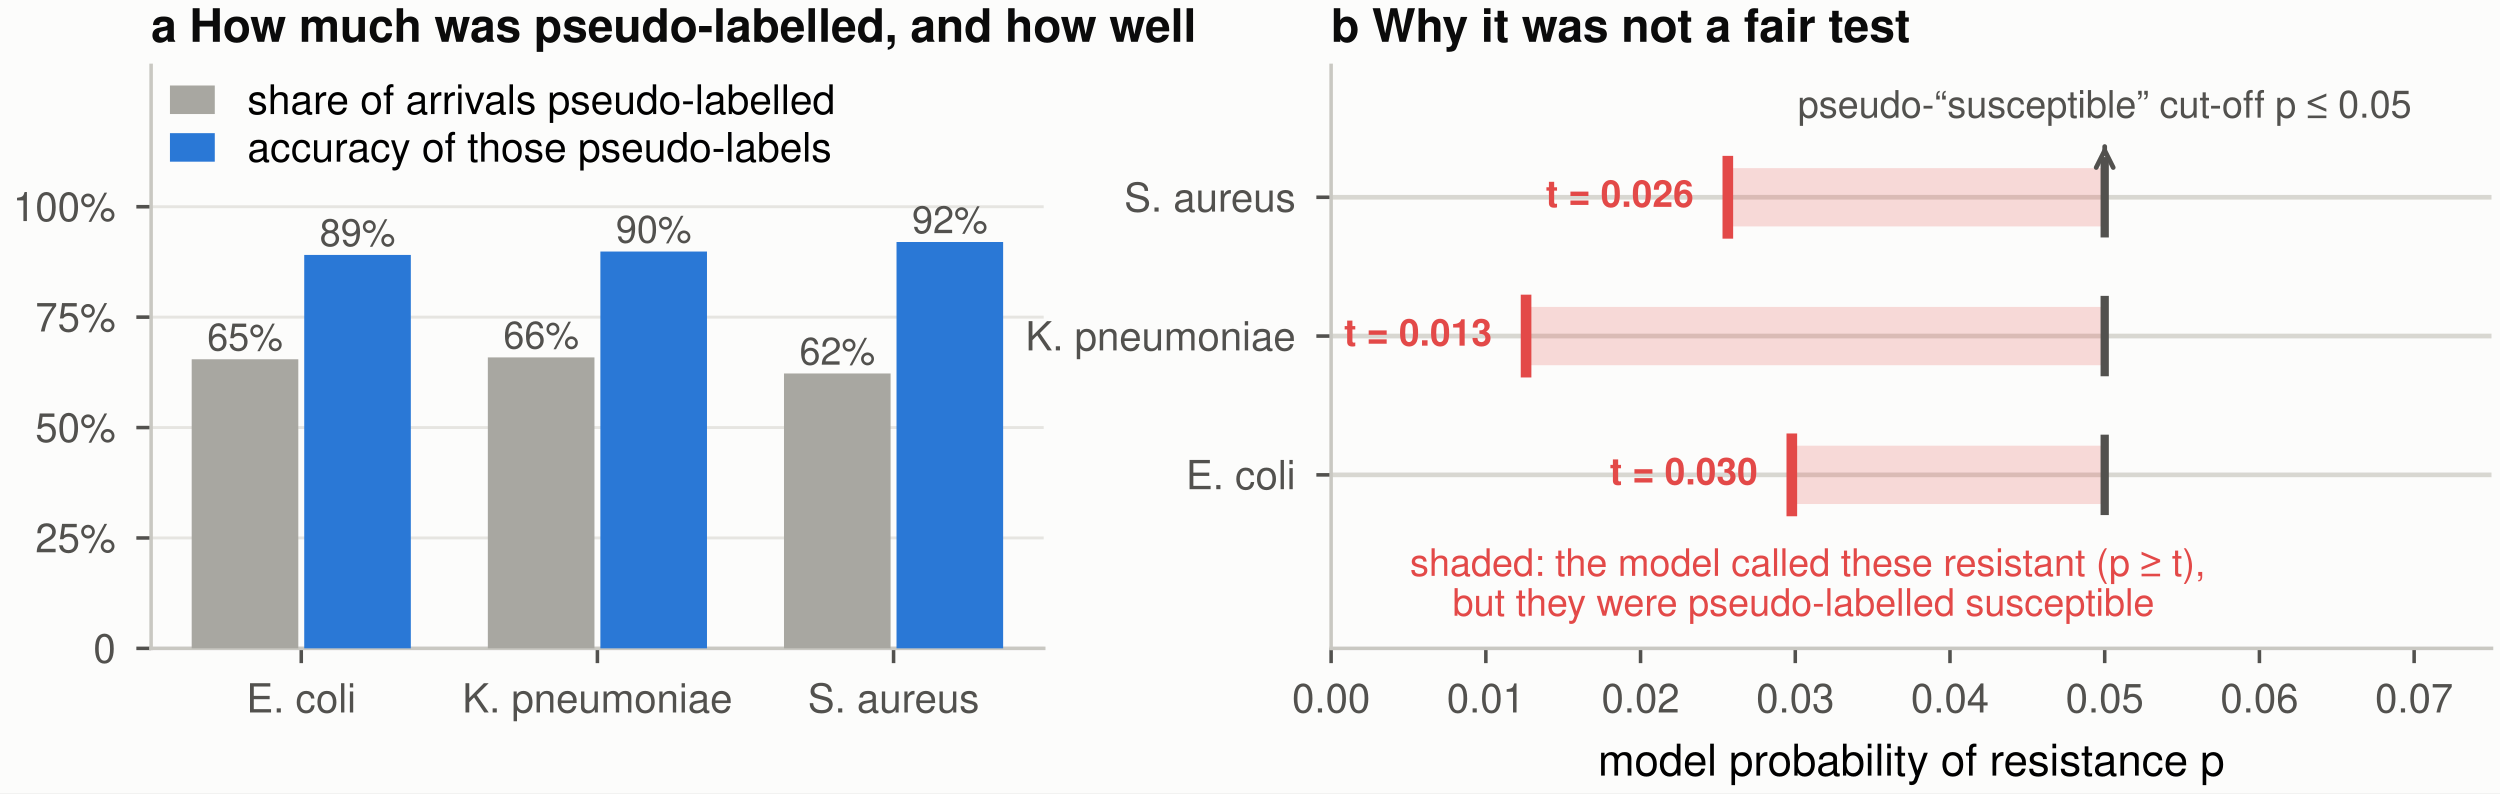
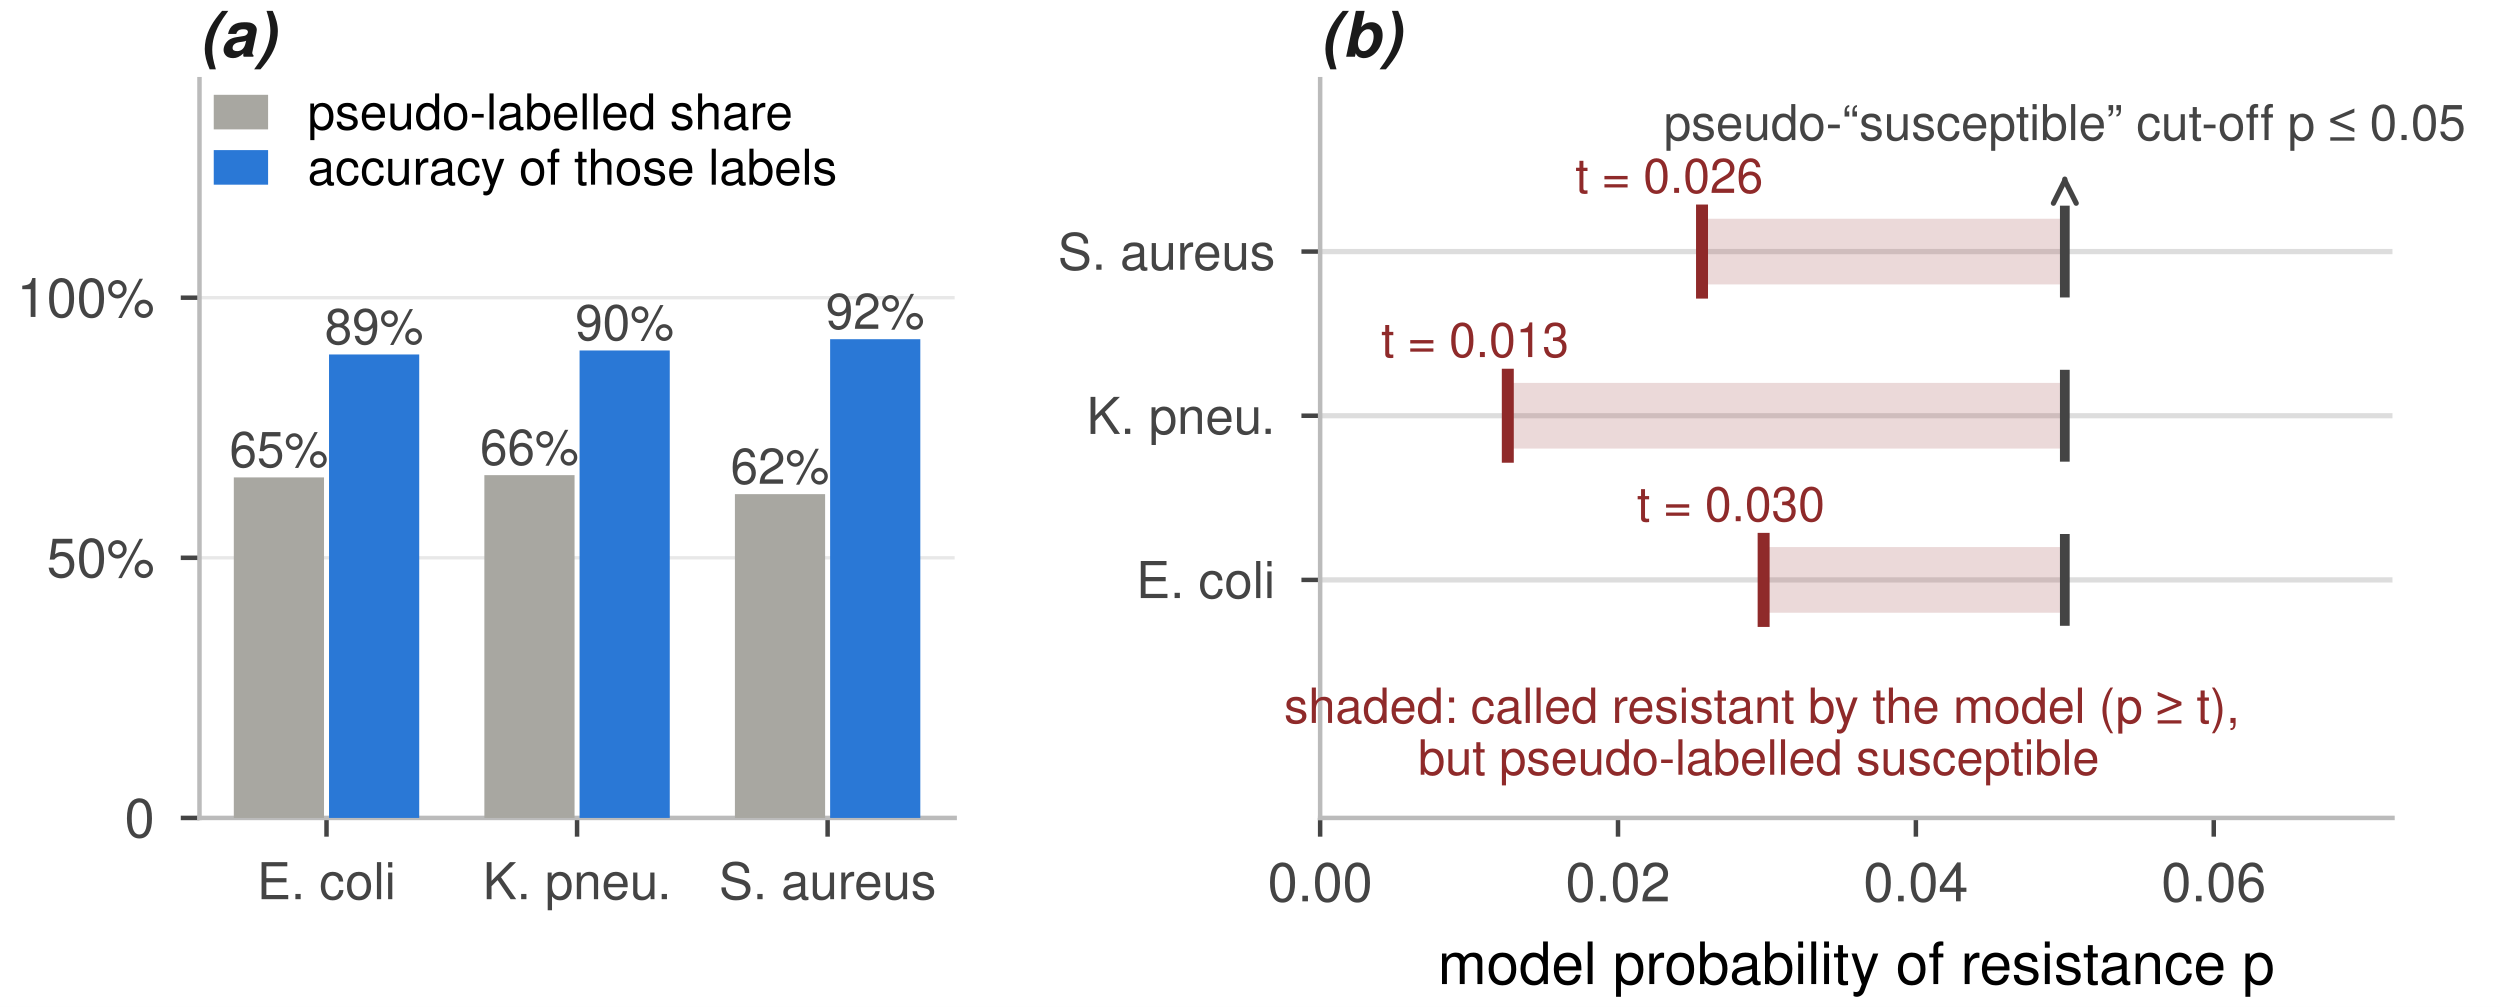
- <svg xmlns="http://www.w3.org/2000/svg" xmlns:xlink="http://www.w3.org/1999/xlink" width="423.201pt" height="134.266pt" viewBox="0 0 423.201 134.266" version="1.1">
+ <svg xmlns="http://www.w3.org/2000/svg" xmlns:xlink="http://www.w3.org/1999/xlink" width="333.962pt" height="134.51pt" viewBox="0 0 333.962 134.51" version="1.1">
  <defs>
    <style type="text/css">*{stroke-linejoin: round; stroke-linecap: butt}</style>
  </defs>
  <g id="figure_1">
    <g id="patch_1">
-       <path d="M 0 134.266  L 423.201 134.266  L 423.201 0  L 0 0  z " style="fill: #fcfcfb" />
+       <path d="M 0 134.51  L 333.962 134.51  L 333.962 0  L 0 0  z " style="fill: #ffffff" />
    </g>
    <g id="axes_1">
      <g id="patch_2">
-         <path d="M 25.581 109.755  L 176.68 109.755  L 176.68 11.072  L 25.581 11.072  z " style="fill: #fcfcfb" />
+         <path d="M 26.648 109.263  L 127.526 109.263  L 127.526 10.58  L 26.648 10.58  z " style="fill: #ffffff" />
      </g>
      <g id="matplotlib.axis_1">
        <g id="xtick_1">
          <g id="line2d_1">
            <defs>
-               <path id="m587d99f563" d="M 0 0  L 0 2.5  " style="stroke: #52514e; stroke-width: 0.6" />
+               <path id="mf6f2fe7a85" d="M 0 0  L 0 2.5  " style="stroke: #444444; stroke-width: 0.6" />
            </defs>
            <g>
-               <use xlink:href="#m587d99f563" x="50.998" y="109.755" style="fill: #52514e; stroke: #52514e; stroke-width: 0.6" />
+               <use xlink:href="#mf6f2fe7a85" x="43.617" y="109.263" style="fill: #444444; stroke: #444444; stroke-width: 0.6" />
            </g>
          </g>
          <g id="text_1">
-             <text style="fill: #52514e; font: 6.8px 'Helvetica Neue', 'Helvetica', 'Arial', 'DejaVu Sans', sans-serif; text-anchor: middle" x="50.998" y="120.611" transform="rotate(-0 50.99814 120.6107)">E. coli</text>
+             <text style="fill: #444444; font: 6.8px 'Helvetica Neue', 'Helvetica', 'Arial', 'DejaVu Sans', sans-serif; text-anchor: middle" x="43.617" y="120.119" transform="rotate(-0 43.61746 120.1187)">E. coli</text>
          </g>
        </g>
        <g id="xtick_2">
          <g id="line2d_2">
            <g>
-               <use xlink:href="#m587d99f563" x="101.13" y="109.755" style="fill: #52514e; stroke: #52514e; stroke-width: 0.6" />
+               <use xlink:href="#mf6f2fe7a85" x="77.087" y="109.263" style="fill: #444444; stroke: #444444; stroke-width: 0.6" />
            </g>
          </g>
          <g id="text_2">
-             <text style="fill: #52514e; font: 6.8px 'Helvetica Neue', 'Helvetica', 'Arial', 'DejaVu Sans', sans-serif; text-anchor: middle" x="101.13" y="120.611" transform="rotate(-0 101.1303 120.6107)">K. pneumoniae</text>
+             <text style="fill: #444444; font: 6.8px 'Helvetica Neue', 'Helvetica', 'Arial', 'DejaVu Sans', sans-serif; text-anchor: middle" x="77.087" y="120.119" transform="rotate(-0 77.0873 120.1187)">K. pneu.</text>
          </g>
        </g>
        <g id="xtick_3">
          <g id="line2d_3">
            <g>
-               <use xlink:href="#m587d99f563" x="151.263" y="109.755" style="fill: #52514e; stroke: #52514e; stroke-width: 0.6" />
+               <use xlink:href="#mf6f2fe7a85" x="110.557" y="109.263" style="fill: #444444; stroke: #444444; stroke-width: 0.6" />
            </g>
          </g>
          <g id="text_3">
-             <text style="fill: #52514e; font: 6.8px 'Helvetica Neue', 'Helvetica', 'Arial', 'DejaVu Sans', sans-serif; text-anchor: middle" x="151.263" y="120.611" transform="rotate(-0 151.2625 120.6107)">S. aureus</text>
+             <text style="fill: #444444; font: 6.8px 'Helvetica Neue', 'Helvetica', 'Arial', 'DejaVu Sans', sans-serif; text-anchor: middle" x="110.557" y="120.119" transform="rotate(-0 110.5571 120.1187)">S. aureus</text>
          </g>
        </g>
      </g>
      <g id="matplotlib.axis_2">
        <g id="ytick_1">
          <g id="line2d_4">
-             <path d="M 25.581 109.755  L 176.68 109.755  " clip-path="url(#pfecdd79d04)" style="fill: none; stroke: #e6e5e1; stroke-width: 0.5; stroke-linecap: square" />
+             <path d="M 26.648 109.263  L 127.526 109.263  " clip-path="url(#pf08276dd91)" style="fill: none; stroke: #e8e8e8; stroke-width: 0.45; stroke-linecap: square" />
          </g>
          <g id="line2d_5">
            <defs>
-               <path id="md6cb0b578d" d="M 0 0  L -2.5 0  " style="stroke: #52514e; stroke-width: 0.6" />
+               <path id="m5fc1d97b09" d="M 0 0  L -2.5 0  " style="stroke: #444444; stroke-width: 0.6" />
            </defs>
            <g>
-               <use xlink:href="#md6cb0b578d" x="25.581" y="109.755" style="fill: #52514e; stroke: #52514e; stroke-width: 0.6" />
+               <use xlink:href="#m5fc1d97b09" x="26.648" y="109.263" style="fill: #444444; stroke: #444444; stroke-width: 0.6" />
            </g>
          </g>
          <g id="text_4">
-             <text style="fill: #52514e; font: 6.8px 'Helvetica Neue', 'Helvetica', 'Arial', 'DejaVu Sans', sans-serif; text-anchor: end" x="19.581" y="112.183" transform="rotate(-0 19.58113 112.1829)">0</text>
+             <text style="fill: #444444; font: 7.2px 'Helvetica Neue', 'Helvetica', 'Arial', 'DejaVu Sans', sans-serif; text-anchor: end" x="20.648" y="111.834" transform="rotate(-0 20.64825 111.8337)">0</text>
          </g>
        </g>
        <g id="ytick_2">
          <g id="line2d_6">
-             <path d="M 25.581 91.065  L 176.68 91.065  " clip-path="url(#pfecdd79d04)" style="fill: none; stroke: #e6e5e1; stroke-width: 0.5; stroke-linecap: square" />
+             <path d="M 26.648 74.515  L 127.526 74.515  " clip-path="url(#pf08276dd91)" style="fill: none; stroke: #e8e8e8; stroke-width: 0.45; stroke-linecap: square" />
          </g>
          <g id="line2d_7">
            <g>
-               <use xlink:href="#md6cb0b578d" x="25.581" y="91.065" style="fill: #52514e; stroke: #52514e; stroke-width: 0.6" />
+               <use xlink:href="#m5fc1d97b09" x="26.648" y="74.515" style="fill: #444444; stroke: #444444; stroke-width: 0.6" />
            </g>
          </g>
          <g id="text_5">
-             <text style="fill: #52514e; font: 6.8px 'Helvetica Neue', 'Helvetica', 'Arial', 'DejaVu Sans', sans-serif; text-anchor: end" x="19.581" y="93.493" transform="rotate(-0 19.58113 93.49286)">25%</text>
+             <text style="fill: #444444; font: 7.2px 'Helvetica Neue', 'Helvetica', 'Arial', 'DejaVu Sans', sans-serif; text-anchor: end" x="20.648" y="77.086" transform="rotate(-0 20.64825 77.08609)">50%</text>
          </g>
        </g>
        <g id="ytick_3">
          <g id="line2d_8">
-             <path d="M 25.581 72.375  L 176.68 72.375  " clip-path="url(#pfecdd79d04)" style="fill: none; stroke: #e6e5e1; stroke-width: 0.5; stroke-linecap: square" />
+             <path d="M 26.648 39.768  L 127.526 39.768  " clip-path="url(#pf08276dd91)" style="fill: none; stroke: #e8e8e8; stroke-width: 0.45; stroke-linecap: square" />
          </g>
          <g id="line2d_9">
            <g>
-               <use xlink:href="#md6cb0b578d" x="25.581" y="72.375" style="fill: #52514e; stroke: #52514e; stroke-width: 0.6" />
+               <use xlink:href="#m5fc1d97b09" x="26.648" y="39.768" style="fill: #444444; stroke: #444444; stroke-width: 0.6" />
            </g>
          </g>
          <g id="text_6">
-             <text style="fill: #52514e; font: 6.8px 'Helvetica Neue', 'Helvetica', 'Arial', 'DejaVu Sans', sans-serif; text-anchor: end" x="19.581" y="74.803" transform="rotate(-0 19.58113 74.80286)">50%</text>
-           </g>
-         </g>
-         <g id="ytick_4">
-           <g id="line2d_10">
-             <path d="M 25.581 53.685  L 176.68 53.685  " clip-path="url(#pfecdd79d04)" style="fill: none; stroke: #e6e5e1; stroke-width: 0.5; stroke-linecap: square" />
-           </g>
-           <g id="line2d_11">
-             <g>
-               <use xlink:href="#md6cb0b578d" x="25.581" y="53.685" style="fill: #52514e; stroke: #52514e; stroke-width: 0.6" />
-             </g>
-           </g>
-           <g id="text_7">
-             <text style="fill: #52514e; font: 6.8px 'Helvetica Neue', 'Helvetica', 'Arial', 'DejaVu Sans', sans-serif; text-anchor: end" x="19.581" y="56.113" transform="rotate(-0 19.58113 56.11286)">75%</text>
-           </g>
-         </g>
-         <g id="ytick_5">
-           <g id="line2d_12">
-             <path d="M 25.581 34.995  L 176.68 34.995  " clip-path="url(#pfecdd79d04)" style="fill: none; stroke: #e6e5e1; stroke-width: 0.5; stroke-linecap: square" />
-           </g>
-           <g id="line2d_13">
-             <g>
-               <use xlink:href="#md6cb0b578d" x="25.581" y="34.995" style="fill: #52514e; stroke: #52514e; stroke-width: 0.6" />
-             </g>
-           </g>
-           <g id="text_8">
-             <text style="fill: #52514e; font: 6.8px 'Helvetica Neue', 'Helvetica', 'Arial', 'DejaVu Sans', sans-serif; text-anchor: end" x="19.581" y="37.423" transform="rotate(-0 19.58113 37.42286)">100%</text>
+             <text style="fill: #444444; font: 7.2px 'Helvetica Neue', 'Helvetica', 'Arial', 'DejaVu Sans', sans-serif; text-anchor: end" x="20.648" y="42.338" transform="rotate(-0 20.64825 42.33849)">100%</text>
          </g>
        </g>
      </g>
      <g id="patch_3">
-         <path d="M 25.581 109.755  L 25.581 11.072  " style="fill: none; stroke: #c9c8c2; stroke-width: 0.6; stroke-linejoin: miter; stroke-linecap: square" />
+         <path d="M 26.648 109.263  L 26.648 10.58  " style="fill: none; stroke: #bbbbbb; stroke-width: 0.6; stroke-linejoin: miter; stroke-linecap: square" />
      </g>
      <g id="patch_4">
-         <path d="M 25.581 109.755  L 176.68 109.755  " style="fill: none; stroke: #c9c8c2; stroke-width: 0.6; stroke-linejoin: miter; stroke-linecap: square" />
+         <path d="M 26.648 109.263  L 127.526 109.263  " style="fill: none; stroke: #bbbbbb; stroke-width: 0.6; stroke-linejoin: miter; stroke-linecap: square" />
      </g>
      <g id="patch_5">
-         <path d="M 32.449 109.755  L 50.497 109.755  L 50.497 60.821  L 32.449 60.821  z " clip-path="url(#pfecdd79d04)" style="fill: #a8a7a1" />
+         <path d="M 31.234 109.263  L 43.283 109.263  L 43.283 63.775  L 31.234 63.775  z " clip-path="url(#pf08276dd91)" style="fill: #a8a7a1" />
      </g>
      <g id="patch_6">
-         <path d="M 82.581 109.755  L 100.629 109.755  L 100.629 60.497  L 82.581 60.497  z " clip-path="url(#pfecdd79d04)" style="fill: #a8a7a1" />
+         <path d="M 64.703 109.263  L 76.753 109.263  L 76.753 63.474  L 64.703 63.474  z " clip-path="url(#pf08276dd91)" style="fill: #a8a7a1" />
      </g>
      <g id="patch_7">
-         <path d="M 132.714 109.755  L 150.761 109.755  L 150.761 63.223  L 132.714 63.223  z " clip-path="url(#pfecdd79d04)" style="fill: #a8a7a1" />
+         <path d="M 98.173 109.263  L 110.222 109.263  L 110.222 66.008  L 98.173 66.008  z " clip-path="url(#pf08276dd91)" style="fill: #a8a7a1" />
      </g>
      <g id="patch_8">
-         <path d="M 51.499 109.755  L 69.547 109.755  L 69.547 43.151  L 51.499 43.151  z " clip-path="url(#pfecdd79d04)" style="fill: #2a78d6" />
+         <path d="M 43.952 109.263  L 56.001 109.263  L 56.001 47.35  L 43.952 47.35  z " clip-path="url(#pf08276dd91)" style="fill: #2a78d6" />
      </g>
      <g id="patch_9">
-         <path d="M 101.632 109.755  L 119.679 109.755  L 119.679 42.578  L 101.632 42.578  z " clip-path="url(#pfecdd79d04)" style="fill: #2a78d6" />
+         <path d="M 77.422 109.263  L 89.471 109.263  L 89.471 46.816  L 77.422 46.816  z " clip-path="url(#pf08276dd91)" style="fill: #2a78d6" />
      </g>
      <g id="patch_10">
-         <path d="M 151.764 109.755  L 169.811 109.755  L 169.811 40.964  L 151.764 40.964  z " clip-path="url(#pfecdd79d04)" style="fill: #2a78d6" />
+         <path d="M 110.892 109.263  L 122.941 109.263  L 122.941 45.316  L 110.892 45.316  z " clip-path="url(#pf08276dd91)" style="fill: #2a78d6" />
+       </g>
+       <g id="text_7">
+         <text style="fill: #444444; font: 6.6px 'Helvetica Neue', 'Helvetica', 'Arial', 'DejaVu Sans', sans-serif; text-anchor: middle" x="37.258" y="62.386" transform="rotate(-0 37.25819 62.38551)">65%</text>
+       </g>
+       <g id="text_8">
+         <text style="fill: #444444; font: 6.6px 'Helvetica Neue', 'Helvetica', 'Arial', 'DejaVu Sans', sans-serif; text-anchor: middle" x="49.977" y="45.96" transform="rotate(-0 49.97673 45.95982)">89%</text>
      </g>
      <g id="text_9">
-         <text style="fill: #52514e; font: 6.4px 'Helvetica Neue', 'Helvetica', 'Arial', 'DejaVu Sans', sans-serif; text-anchor: middle" x="41.473" y="59.326" transform="rotate(-0 41.47303 59.32615)">65%</text>
+         <text style="fill: #444444; font: 6.6px 'Helvetica Neue', 'Helvetica', 'Arial', 'DejaVu Sans', sans-serif; text-anchor: middle" x="70.728" y="62.084" transform="rotate(-0 70.72803 62.08419)">66%</text>
      </g>
      <g id="text_10">
-         <text style="fill: #52514e; font: 6.4px 'Helvetica Neue', 'Helvetica', 'Arial', 'DejaVu Sans', sans-serif; text-anchor: middle" x="91.605" y="59.002" transform="rotate(-0 91.60521 59.002)">66%</text>
+         <text style="fill: #444444; font: 6.6px 'Helvetica Neue', 'Helvetica', 'Arial', 'DejaVu Sans', sans-serif; text-anchor: middle" x="83.447" y="45.426" transform="rotate(-0 83.44657 45.42648)">90%</text>
      </g>
      <g id="text_11">
-         <text style="fill: #52514e; font: 6.4px 'Helvetica Neue', 'Helvetica', 'Arial', 'DejaVu Sans', sans-serif; text-anchor: middle" x="141.737" y="61.728" transform="rotate(-0 141.7374 61.7281)">62%</text>
+         <text style="fill: #444444; font: 6.6px 'Helvetica Neue', 'Helvetica', 'Arial', 'DejaVu Sans', sans-serif; text-anchor: middle" x="104.198" y="64.618" transform="rotate(-0 104.1979 64.61831)">62%</text>
      </g>
      <g id="text_12">
-         <text style="fill: #52514e; font: 6.4px 'Helvetica Neue', 'Helvetica', 'Arial', 'DejaVu Sans', sans-serif; text-anchor: middle" x="60.523" y="41.656" transform="rotate(-0 60.52326 41.65609)">89%</text>
+         <text style="fill: #444444; font: 6.6px 'Helvetica Neue', 'Helvetica', 'Arial', 'DejaVu Sans', sans-serif; text-anchor: middle" x="116.916" y="43.926" transform="rotate(-0 116.9164 43.92616)">92%</text>
      </g>
      <g id="text_13">
-         <text style="fill: #52514e; font: 6.4px 'Helvetica Neue', 'Helvetica', 'Arial', 'DejaVu Sans', sans-serif; text-anchor: middle" x="110.655" y="41.082" transform="rotate(-0 110.6554 41.08235)">90%</text>
-       </g>
-       <g id="text_14">
-         <text style="fill: #52514e; font: 6.4px 'Helvetica Neue', 'Helvetica', 'Arial', 'DejaVu Sans', sans-serif; text-anchor: middle" x="160.788" y="39.468" transform="rotate(-0 160.7876 39.46836)">92%</text>
-       </g>
-       <g id="text_15">
-         <text style="fill: #0b0b0b; font: 700 7.8px 'Helvetica Neue', 'Helvetica', 'Arial', 'DejaVu Sans', sans-serif; text-anchor: start" x="25.581" y="7.072" transform="rotate(-0 25.58113 7.071844)">a  How much was pseudo-labelled, and how well</text>
+         <text style="fill: #1a1a1a; font: italic 700 8.4px 'Helvetica Neue', 'Helvetica', 'Arial', 'DejaVu Sans', sans-serif; text-anchor: start" x="26.648" y="7.58" transform="rotate(-0 26.64825 7.579875)">(a)</text>
      </g>
      <g id="legend_1">
        <g id="patch_11">
-           <path d="M 28.769 19.303  L 36.359 19.303  L 36.359 14.473  L 28.769 14.473  z " style="fill: #a8a7a1" />
-         </g>
-         <g id="text_16">
-           <text style="font: 6.9px 'Helvetica Neue', 'Helvetica', 'Arial', 'DejaVu Sans', sans-serif; text-anchor: start" x="41.879" y="19.303" transform="rotate(-0 41.87916 19.30336)">share of arrivals pseudo-labelled</text>
+           <path d="M 28.553 17.285  L 35.813 17.285  L 35.813 12.665  L 28.553 12.665  z " style="fill: #a8a7a1" />
+         </g>
+         <g id="text_14">
+           <text style="font: 6.6px 'Helvetica Neue', 'Helvetica', 'Arial', 'DejaVu Sans', sans-serif; text-anchor: start" x="41.093" y="17.285" transform="rotate(-0 41.09313 17.28536)">pseudo-labelled share</text>
        </g>
        <g id="patch_12">
-           <path d="M 28.769 27.37  L 36.359 27.37  L 36.359 22.54  L 28.769 22.54  z " style="fill: #2a78d6" />
-         </g>
-         <g id="text_17">
-           <text style="font: 6.9px 'Helvetica Neue', 'Helvetica', 'Arial', 'DejaVu Sans', sans-serif; text-anchor: start" x="41.879" y="27.37" transform="rotate(-0 41.87916 27.36989)">accuracy of those pseudo-labels</text>
+           <path d="M 28.553 24.671  L 35.813 24.671  L 35.813 20.051  L 28.553 20.051  z " style="fill: #2a78d6" />
+         </g>
+         <g id="text_15">
+           <text style="font: 6.6px 'Helvetica Neue', 'Helvetica', 'Arial', 'DejaVu Sans', sans-serif; text-anchor: start" x="41.093" y="24.671" transform="rotate(-0 41.09313 24.67117)">accuracy of those labels</text>
        </g>
      </g>
    </g>
    <g id="axes_2">
      <g id="patch_13">
-         <path d="M 225.333 109.755  L 421.761 109.755  L 421.761 11.072  L 225.333 11.072  z " style="fill: #fcfcfb" />
+         <path d="M 176.351 109.263  L 319.598 109.263  L 319.598 10.58  L 176.351 10.58  z " style="fill: #ffffff" />
      </g>
      <g id="matplotlib.axis_3">
        <g id="xtick_4">
+           <g id="line2d_10">
+             <g>
+               <use xlink:href="#mf6f2fe7a85" x="176.351" y="109.263" style="fill: #444444; stroke: #444444; stroke-width: 0.6" />
+             </g>
+           </g>
+           <g id="text_16">
+             <text style="fill: #444444; font: 7.2px 'Helvetica Neue', 'Helvetica', 'Arial', 'DejaVu Sans', sans-serif; text-anchor: middle" x="176.351" y="120.404" transform="rotate(-0 176.3513 120.4043)">0.00</text>
+           </g>
+         </g>
+         <g id="xtick_5">
+           <g id="line2d_11">
+             <g>
+               <use xlink:href="#mf6f2fe7a85" x="216.142" y="109.263" style="fill: #444444; stroke: #444444; stroke-width: 0.6" />
+             </g>
+           </g>
+           <g id="text_17">
+             <text style="fill: #444444; font: 7.2px 'Helvetica Neue', 'Helvetica', 'Arial', 'DejaVu Sans', sans-serif; text-anchor: middle" x="216.142" y="120.404" transform="rotate(-0 216.1422 120.4043)">0.02</text>
+           </g>
+         </g>
+         <g id="xtick_6">
+           <g id="line2d_12">
+             <g>
+               <use xlink:href="#mf6f2fe7a85" x="255.933" y="109.263" style="fill: #444444; stroke: #444444; stroke-width: 0.6" />
+             </g>
+           </g>
+           <g id="text_18">
+             <text style="fill: #444444; font: 7.2px 'Helvetica Neue', 'Helvetica', 'Arial', 'DejaVu Sans', sans-serif; text-anchor: middle" x="255.933" y="120.404" transform="rotate(-0 255.933 120.4043)">0.04</text>
+           </g>
+         </g>
+         <g id="xtick_7">
+           <g id="line2d_13">
+             <g>
+               <use xlink:href="#mf6f2fe7a85" x="295.724" y="109.263" style="fill: #444444; stroke: #444444; stroke-width: 0.6" />
+             </g>
+           </g>
+           <g id="text_19">
+             <text style="fill: #444444; font: 7.2px 'Helvetica Neue', 'Helvetica', 'Arial', 'DejaVu Sans', sans-serif; text-anchor: middle" x="295.724" y="120.404" transform="rotate(-0 295.7238 120.4043)">0.06</text>
+           </g>
+         </g>
+         <g id="text_20">
+           <text style="font: 7.8px 'Helvetica Neue', 'Helvetica', 'Arial', 'DejaVu Sans', sans-serif; text-anchor: middle" x="247.975" y="131.455" transform="rotate(-0 247.9748 131.4548)">model probability of resistance  p</text>
+         </g>
+       </g>
+       <g id="matplotlib.axis_4">
+         <g id="ytick_4">
          <g id="line2d_14">
            <g>
-               <use xlink:href="#m587d99f563" x="225.333" y="109.755" style="fill: #52514e; stroke: #52514e; stroke-width: 0.6" />
-             </g>
-           </g>
-           <g id="text_18">
-             <text style="fill: #52514e; font: 6.8px 'Helvetica Neue', 'Helvetica', 'Arial', 'DejaVu Sans', sans-serif; text-anchor: middle" x="225.333" y="120.611" transform="rotate(-0 225.3332 120.6107)">0.00</text>
-           </g>
-         </g>
-         <g id="xtick_5">
+               <use xlink:href="#m5fc1d97b09" x="176.351" y="77.465" style="fill: #444444; stroke: #444444; stroke-width: 0.6" />
+             </g>
+           </g>
+           <g id="text_21">
+             <text style="fill: #444444; font: 6.8px 'Helvetica Neue', 'Helvetica', 'Arial', 'DejaVu Sans', sans-serif; text-anchor: end" x="170.351" y="79.893" transform="rotate(-0 170.3513 79.89297)">E. coli</text>
+           </g>
+         </g>
+         <g id="ytick_5">
          <g id="line2d_15">
            <g>
-               <use xlink:href="#m587d99f563" x="251.524" y="109.755" style="fill: #52514e; stroke: #52514e; stroke-width: 0.6" />
-             </g>
-           </g>
-           <g id="text_19">
-             <text style="fill: #52514e; font: 6.8px 'Helvetica Neue', 'Helvetica', 'Arial', 'DejaVu Sans', sans-serif; text-anchor: middle" x="251.524" y="120.611" transform="rotate(-0 251.5236 120.6107)">0.01</text>
-           </g>
-         </g>
-         <g id="xtick_6">
+               <use xlink:href="#m5fc1d97b09" x="176.351" y="55.536" style="fill: #444444; stroke: #444444; stroke-width: 0.6" />
+             </g>
+           </g>
+           <g id="text_22">
+             <text style="fill: #444444; font: 6.8px 'Helvetica Neue', 'Helvetica', 'Arial', 'DejaVu Sans', sans-serif; text-anchor: end" x="170.351" y="57.963" transform="rotate(-0 170.3513 57.96337)">K. pneu.</text>
+           </g>
+         </g>
+         <g id="ytick_6">
          <g id="line2d_16">
            <g>
-               <use xlink:href="#m587d99f563" x="277.714" y="109.755" style="fill: #52514e; stroke: #52514e; stroke-width: 0.6" />
-             </g>
-           </g>
-           <g id="text_20">
-             <text style="fill: #52514e; font: 6.8px 'Helvetica Neue', 'Helvetica', 'Arial', 'DejaVu Sans', sans-serif; text-anchor: middle" x="277.714" y="120.611" transform="rotate(-0 277.714 120.6107)">0.02</text>
-           </g>
-         </g>
-         <g id="xtick_7">
-           <g id="line2d_17">
-             <g>
-               <use xlink:href="#m587d99f563" x="303.904" y="109.755" style="fill: #52514e; stroke: #52514e; stroke-width: 0.6" />
-             </g>
-           </g>
-           <g id="text_21">
-             <text style="fill: #52514e; font: 6.8px 'Helvetica Neue', 'Helvetica', 'Arial', 'DejaVu Sans', sans-serif; text-anchor: middle" x="303.904" y="120.611" transform="rotate(-0 303.9044 120.6107)">0.03</text>
-           </g>
-         </g>
-         <g id="xtick_8">
-           <g id="line2d_18">
-             <g>
-               <use xlink:href="#m587d99f563" x="330.095" y="109.755" style="fill: #52514e; stroke: #52514e; stroke-width: 0.6" />
-             </g>
-           </g>
-           <g id="text_22">
-             <text style="fill: #52514e; font: 6.8px 'Helvetica Neue', 'Helvetica', 'Arial', 'DejaVu Sans', sans-serif; text-anchor: middle" x="330.095" y="120.611" transform="rotate(-0 330.0948 120.6107)">0.04</text>
-           </g>
-         </g>
-         <g id="xtick_9">
-           <g id="line2d_19">
-             <g>
-               <use xlink:href="#m587d99f563" x="356.285" y="109.755" style="fill: #52514e; stroke: #52514e; stroke-width: 0.6" />
+               <use xlink:href="#m5fc1d97b09" x="176.351" y="33.606" style="fill: #444444; stroke: #444444; stroke-width: 0.6" />
            </g>
          </g>
          <g id="text_23">
-             <text style="fill: #52514e; font: 6.8px 'Helvetica Neue', 'Helvetica', 'Arial', 'DejaVu Sans', sans-serif; text-anchor: middle" x="356.285" y="120.611" transform="rotate(-0 356.2852 120.6107)">0.05</text>
-           </g>
-         </g>
-         <g id="xtick_10">
-           <g id="line2d_20">
-             <g>
-               <use xlink:href="#m587d99f563" x="382.476" y="109.755" style="fill: #52514e; stroke: #52514e; stroke-width: 0.6" />
-             </g>
-           </g>
-           <g id="text_24">
-             <text style="fill: #52514e; font: 6.8px 'Helvetica Neue', 'Helvetica', 'Arial', 'DejaVu Sans', sans-serif; text-anchor: middle" x="382.476" y="120.611" transform="rotate(-0 382.4755 120.6107)">0.06</text>
-           </g>
-         </g>
-         <g id="xtick_11">
-           <g id="line2d_21">
-             <g>
-               <use xlink:href="#m587d99f563" x="408.666" y="109.755" style="fill: #52514e; stroke: #52514e; stroke-width: 0.6" />
-             </g>
-           </g>
-           <g id="text_25">
-             <text style="fill: #52514e; font: 6.8px 'Helvetica Neue', 'Helvetica', 'Arial', 'DejaVu Sans', sans-serif; text-anchor: middle" x="408.666" y="120.611" transform="rotate(-0 408.6659 120.6107)">0.07</text>
-           </g>
-         </g>
-         <g id="text_26">
-           <text style="font: 7.4px 'Helvetica Neue', 'Helvetica', 'Arial', 'DejaVu Sans', sans-serif; text-anchor: middle" x="323.547" y="131.294" transform="rotate(-0 323.5472 131.2935)">model probability of resistance  p</text>
-         </g>
-       </g>
-       <g id="matplotlib.axis_4">
-         <g id="ytick_6">
-           <g id="line2d_22">
-             <g>
-               <use xlink:href="#md6cb0b578d" x="225.333" y="80.385" style="fill: #52514e; stroke: #52514e; stroke-width: 0.6" />
-             </g>
-           </g>
-           <g id="text_27">
-             <text style="fill: #52514e; font: 6.8px 'Helvetica Neue', 'Helvetica', 'Arial', 'DejaVu Sans', sans-serif; text-anchor: end" x="219.333" y="82.813" transform="rotate(-0 219.3332 82.81286)">E. coli</text>
-           </g>
-         </g>
-         <g id="ytick_7">
-           <g id="line2d_23">
-             <g>
-               <use xlink:href="#md6cb0b578d" x="225.333" y="56.889" style="fill: #52514e; stroke: #52514e; stroke-width: 0.6" />
-             </g>
-           </g>
-           <g id="text_28">
-             <text style="fill: #52514e; font: 6.8px 'Helvetica Neue', 'Helvetica', 'Arial', 'DejaVu Sans', sans-serif; text-anchor: end" x="219.333" y="59.317" transform="rotate(-0 219.3332 59.31686)">K. pneumoniae</text>
-           </g>
-         </g>
-         <g id="ytick_8">
-           <g id="line2d_24">
-             <g>
-               <use xlink:href="#md6cb0b578d" x="225.333" y="33.393" style="fill: #52514e; stroke: #52514e; stroke-width: 0.6" />
-             </g>
-           </g>
-           <g id="text_29">
-             <text style="fill: #52514e; font: 6.8px 'Helvetica Neue', 'Helvetica', 'Arial', 'DejaVu Sans', sans-serif; text-anchor: end" x="219.333" y="35.821" transform="rotate(-0 219.3332 35.82086)">S. aureus</text>
-           </g>
-         </g>
+             <text style="fill: #444444; font: 6.8px 'Helvetica Neue', 'Helvetica', 'Arial', 'DejaVu Sans', sans-serif; text-anchor: end" x="170.351" y="36.034" transform="rotate(-0 170.3513 36.03377)">S. aureus</text>
+           </g>
+         </g>
+       </g>
+       <g id="line2d_17">
+         <path d="M 176.351 77.465  L 319.598 77.465  " clip-path="url(#p6f8ebe5b0e)" style="fill: none; stroke: #dddddd; stroke-width: 0.7; stroke-linecap: square" />
+       </g>
+       <g id="line2d_18">
+         <path d="M 176.351 55.536  L 319.598 55.536  " clip-path="url(#p6f8ebe5b0e)" style="fill: none; stroke: #dddddd; stroke-width: 0.7; stroke-linecap: square" />
+       </g>
+       <g id="line2d_19">
+         <path d="M 176.351 33.606  L 319.598 33.606  " clip-path="url(#p6f8ebe5b0e)" style="fill: none; stroke: #dddddd; stroke-width: 0.7; stroke-linecap: square" />
+       </g>
+       <g id="patch_14">
+         <path d="M 176.351 109.263  L 176.351 10.58  " style="fill: none; stroke: #bbbbbb; stroke-width: 0.6; stroke-linejoin: miter; stroke-linecap: square" />
+       </g>
+       <g id="patch_15">
+         <path d="M 176.351 109.263  L 319.598 109.263  " style="fill: none; stroke: #bbbbbb; stroke-width: 0.6; stroke-linejoin: miter; stroke-linecap: square" />
+       </g>
+       <g id="patch_16">
+         <path d="M 235.594 81.851  L 275.828 81.851  L 275.828 73.079  L 235.594 73.079  z " clip-path="url(#p6f8ebe5b0e)" style="fill: #8f2a2a; opacity: 0.18" />
+       </g>
+       <g id="text_24">
+         <text style="fill: #8f2a2a; font: 6.4px 'Helvetica Neue', 'Helvetica', 'Arial', 'DejaVu Sans', sans-serif; text-anchor: middle" x="231.217" y="69.625" transform="rotate(-0 231.2166 69.62528)">t = 0.030</text>
+       </g>
+       <g id="patch_17">
+         <path d="M 201.42 59.921  L 275.828 59.921  L 275.828 51.15  L 201.42 51.15  z " clip-path="url(#p6f8ebe5b0e)" style="fill: #8f2a2a; opacity: 0.18" />
+       </g>
+       <g id="text_25">
+         <text style="fill: #8f2a2a; font: 6.4px 'Helvetica Neue', 'Helvetica', 'Arial', 'DejaVu Sans', sans-serif; text-anchor: middle" x="197.043" y="47.696" transform="rotate(-0 197.0428 47.69568)">t = 0.013</text>
+       </g>
+       <g id="patch_18">
+         <path d="M 227.364 37.992  L 275.828 37.992  L 275.828 29.22  L 227.364 29.22  z " clip-path="url(#p6f8ebe5b0e)" style="fill: #8f2a2a; opacity: 0.18" />
+       </g>
+       <g id="text_26">
+         <text style="fill: #8f2a2a; font: 6.4px 'Helvetica Neue', 'Helvetica', 'Arial', 'DejaVu Sans', sans-serif; text-anchor: middle" x="222.987" y="25.766" transform="rotate(-0 222.9872 25.76608)">t = 0.026</text>
+       </g>
+       <g id="text_27">
+         <text style="fill: #444444; font: 6.6px 'Helvetica Neue', 'Helvetica', 'Arial', 'DejaVu Sans', sans-serif; text-anchor: middle" x="275.828" y="18.709" transform="rotate(-0 275.8284 18.7092)">pseudo-“susceptible” cut-off  p ≤ 0.05</text>
+       </g>
+       <g id="patch_19">
+         <path d="M 275.828 24.148  Q 275.828 23.736 275.828 24.106  " style="fill: none; stroke: #444444; stroke-width: 0.7; stroke-linecap: round" />
+         <path d="M 274.308 27.146  L 275.828 24.106  L 277.348 27.146  " style="fill: none; stroke: #444444; stroke-width: 0.7; stroke-linecap: round" />
+       </g>
+       <g id="text_28">
+         <text style="fill: #8f2a2a; font: 6.5px 'Helvetica Neue', 'Helvetica', 'Arial', 'DejaVu Sans', sans-serif" transform="translate(171.5337 96.57577)">shaded: called resistant by the model (p ≥ t),</text>
+         <text style="fill: #8f2a2a; font: 6.5px 'Helvetica Neue', 'Helvetica', 'Arial', 'DejaVu Sans', sans-serif" transform="translate(189.4422 103.4912)">but pseudo-labelled susceptible</text>
+       </g>
+       <g id="text_29">
+         <text style="fill: #1a1a1a; font: italic 700 8.4px 'Helvetica Neue', 'Helvetica', 'Arial', 'DejaVu Sans', sans-serif; text-anchor: start" x="176.351" y="7.58" transform="rotate(-0 176.3513 7.579875)">(b)</text>
+       </g>
+       <g id="line2d_20">
+         <path d="M 235.594 82.948  L 235.594 71.983  " clip-path="url(#p6f8ebe5b0e)" style="fill: none; stroke: #8f2a2a; stroke-width: 1.6; stroke-linecap: square" />
+       </g>
+       <g id="line2d_21">
+         <path d="M 275.828 82.948  L 275.828 71.983  " clip-path="url(#p6f8ebe5b0e)" style="fill: none; stroke: #444444; stroke-width: 1.3; stroke-linecap: square" />
+       </g>
+       <g id="line2d_22">
+         <path d="M 201.42 61.018  L 201.42 50.053  " clip-path="url(#p6f8ebe5b0e)" style="fill: none; stroke: #8f2a2a; stroke-width: 1.6; stroke-linecap: square" />
+       </g>
+       <g id="line2d_23">
+         <path d="M 275.828 61.018  L 275.828 50.053  " clip-path="url(#p6f8ebe5b0e)" style="fill: none; stroke: #444444; stroke-width: 1.3; stroke-linecap: square" />
+       </g>
+       <g id="line2d_24">
+         <path d="M 227.364 39.088  L 227.364 28.124  " clip-path="url(#p6f8ebe5b0e)" style="fill: none; stroke: #8f2a2a; stroke-width: 1.6; stroke-linecap: square" />
      </g>
      <g id="line2d_25">
-         <path d="M 225.333 80.385  L 421.761 80.385  " clip-path="url(#p93dbba03c4)" style="fill: none; stroke: #d8d7d1; stroke-width: 0.8; stroke-linecap: square" />
-       </g>
-       <g id="line2d_26">
-         <path d="M 225.333 56.889  L 421.761 56.889  " clip-path="url(#p93dbba03c4)" style="fill: none; stroke: #d8d7d1; stroke-width: 0.8; stroke-linecap: square" />
-       </g>
-       <g id="line2d_27">
-         <path d="M 225.333 33.393  L 421.761 33.393  " clip-path="url(#p93dbba03c4)" style="fill: none; stroke: #d8d7d1; stroke-width: 0.8; stroke-linecap: square" />
-       </g>
-       <g id="patch_14">
-         <path d="M 225.333 109.755  L 225.333 11.072  " style="fill: none; stroke: #c9c8c2; stroke-width: 0.6; stroke-linejoin: miter; stroke-linecap: square" />
-       </g>
-       <g id="patch_15">
-         <path d="M 225.333 109.755  L 421.761 109.755  " style="fill: none; stroke: #c9c8c2; stroke-width: 0.6; stroke-linejoin: miter; stroke-linecap: square" />
-       </g>
-       <g id="patch_16">
-         <path d="M 303.32 85.319  L 356.285 85.319  L 356.285 75.451  L 303.32 75.451  z " clip-path="url(#p93dbba03c4)" style="fill: #e34948; opacity: 0.2" />
-       </g>
-       <g id="text_30">
-         <text style="fill: #e34948; font: 700 6.3px 'Helvetica Neue', 'Helvetica', 'Arial', 'DejaVu Sans', sans-serif; text-anchor: end" x="297.558" y="82.014" transform="rotate(-0 297.558 82.01369)">t = 0.030</text>
-       </g>
-       <g id="patch_17">
-         <path d="M 258.333 61.823  L 356.285 61.823  L 356.285 51.955  L 258.333 51.955  z " clip-path="url(#p93dbba03c4)" style="fill: #e34948; opacity: 0.2" />
-       </g>
-       <g id="text_31">
-         <text style="fill: #e34948; font: 700 6.3px 'Helvetica Neue', 'Helvetica', 'Arial', 'DejaVu Sans', sans-serif; text-anchor: end" x="252.572" y="58.518" transform="rotate(-0 252.5716 58.51769)">t = 0.013</text>
-       </g>
-       <g id="patch_18">
-         <path d="M 292.487 38.327  L 356.285 38.327  L 356.285 28.459  L 292.487 28.459  z " clip-path="url(#p93dbba03c4)" style="fill: #e34948; opacity: 0.2" />
-       </g>
-       <g id="text_32">
-         <text style="fill: #e34948; font: 700 6.3px 'Helvetica Neue', 'Helvetica', 'Arial', 'DejaVu Sans', sans-serif; text-anchor: end" x="286.725" y="35.022" transform="rotate(-0 286.7248 35.02169)">t = 0.026</text>
-       </g>
-       <g id="text_33">
-         <text style="fill: #52514e; font: 6.4px 'Helvetica Neue', 'Helvetica', 'Arial', 'DejaVu Sans', sans-serif; text-anchor: middle" x="356.285" y="19.914" transform="rotate(-0 356.2852 19.91412)">pseudo-“susceptible” cut-off  p ≤ 0.05</text>
-       </g>
-       <g id="patch_19">
-         <path d="M 356.285 24.811  Q 356.285 24.696 356.285 25.475  " style="fill: none; stroke: #52514e; stroke-width: 0.8; stroke-linecap: round" />
-         <path d="M 354.845 28.355  L 356.285 25.475  L 357.725 28.355  " style="fill: none; stroke: #52514e; stroke-width: 0.8; stroke-linecap: round" />
-       </g>
-       <g id="text_34">
-         <text style="fill: #e34948; font: 6.4px 'Helvetica Neue', 'Helvetica', 'Arial', 'DejaVu Sans', sans-serif" transform="translate(238.6854 97.48584)">shaded: the model called these resistant (p ≥ t),</text>
-         <text style="fill: #e34948; font: 6.4px 'Helvetica Neue', 'Helvetica', 'Arial', 'DejaVu Sans', sans-serif" transform="translate(245.8884 104.2308)">but they were pseudo-labelled susceptible</text>
-       </g>
-       <g id="text_35">
-         <text style="fill: #0b0b0b; font: 700 7.8px 'Helvetica Neue', 'Helvetica', 'Arial', 'DejaVu Sans', sans-serif; text-anchor: start" x="225.333" y="7.072" transform="rotate(-0 225.3332 7.071844)">b  Why it was not a fair test</text>
-       </g>
-       <g id="line2d_28">
-         <path d="M 303.32 86.494  L 303.32 74.276  " clip-path="url(#p93dbba03c4)" style="fill: none; stroke: #e34948; stroke-width: 1.8; stroke-linecap: square" />
-       </g>
-       <g id="line2d_29">
-         <path d="M 356.285 86.494  L 356.285 74.276  " clip-path="url(#p93dbba03c4)" style="fill: none; stroke: #52514e; stroke-width: 1.4; stroke-linecap: square" />
-       </g>
-       <g id="line2d_30">
-         <path d="M 258.333 62.998  L 258.333 50.78  " clip-path="url(#p93dbba03c4)" style="fill: none; stroke: #e34948; stroke-width: 1.8; stroke-linecap: square" />
-       </g>
-       <g id="line2d_31">
-         <path d="M 356.285 62.998  L 356.285 50.78  " clip-path="url(#p93dbba03c4)" style="fill: none; stroke: #52514e; stroke-width: 1.4; stroke-linecap: square" />
-       </g>
-       <g id="line2d_32">
-         <path d="M 292.487 39.502  L 292.487 27.284  " clip-path="url(#p93dbba03c4)" style="fill: none; stroke: #e34948; stroke-width: 1.8; stroke-linecap: square" />
-       </g>
-       <g id="line2d_33">
-         <path d="M 356.285 39.502  L 356.285 27.284  " clip-path="url(#p93dbba03c4)" style="fill: none; stroke: #52514e; stroke-width: 1.4; stroke-linecap: square" />
+         <path d="M 275.828 39.088  L 275.828 28.124  " clip-path="url(#p6f8ebe5b0e)" style="fill: none; stroke: #444444; stroke-width: 1.3; stroke-linecap: square" />
      </g>
    </g>
  </g>
  <defs>
-     <clipPath id="pfecdd79d04">
-       <rect x="25.581" y="11.072" width="151.098" height="98.683" />
+     <clipPath id="pf08276dd91">
+       <rect x="26.648" y="10.58" width="100.878" height="98.683" />
    </clipPath>
-     <clipPath id="p93dbba03c4">
-       <rect x="225.333" y="11.072" width="196.428" height="98.683" />
+     <clipPath id="p6f8ebe5b0e">
+       <rect x="176.351" y="10.58" width="143.247" height="98.683" />
    </clipPath>
  </defs>
</svg>
